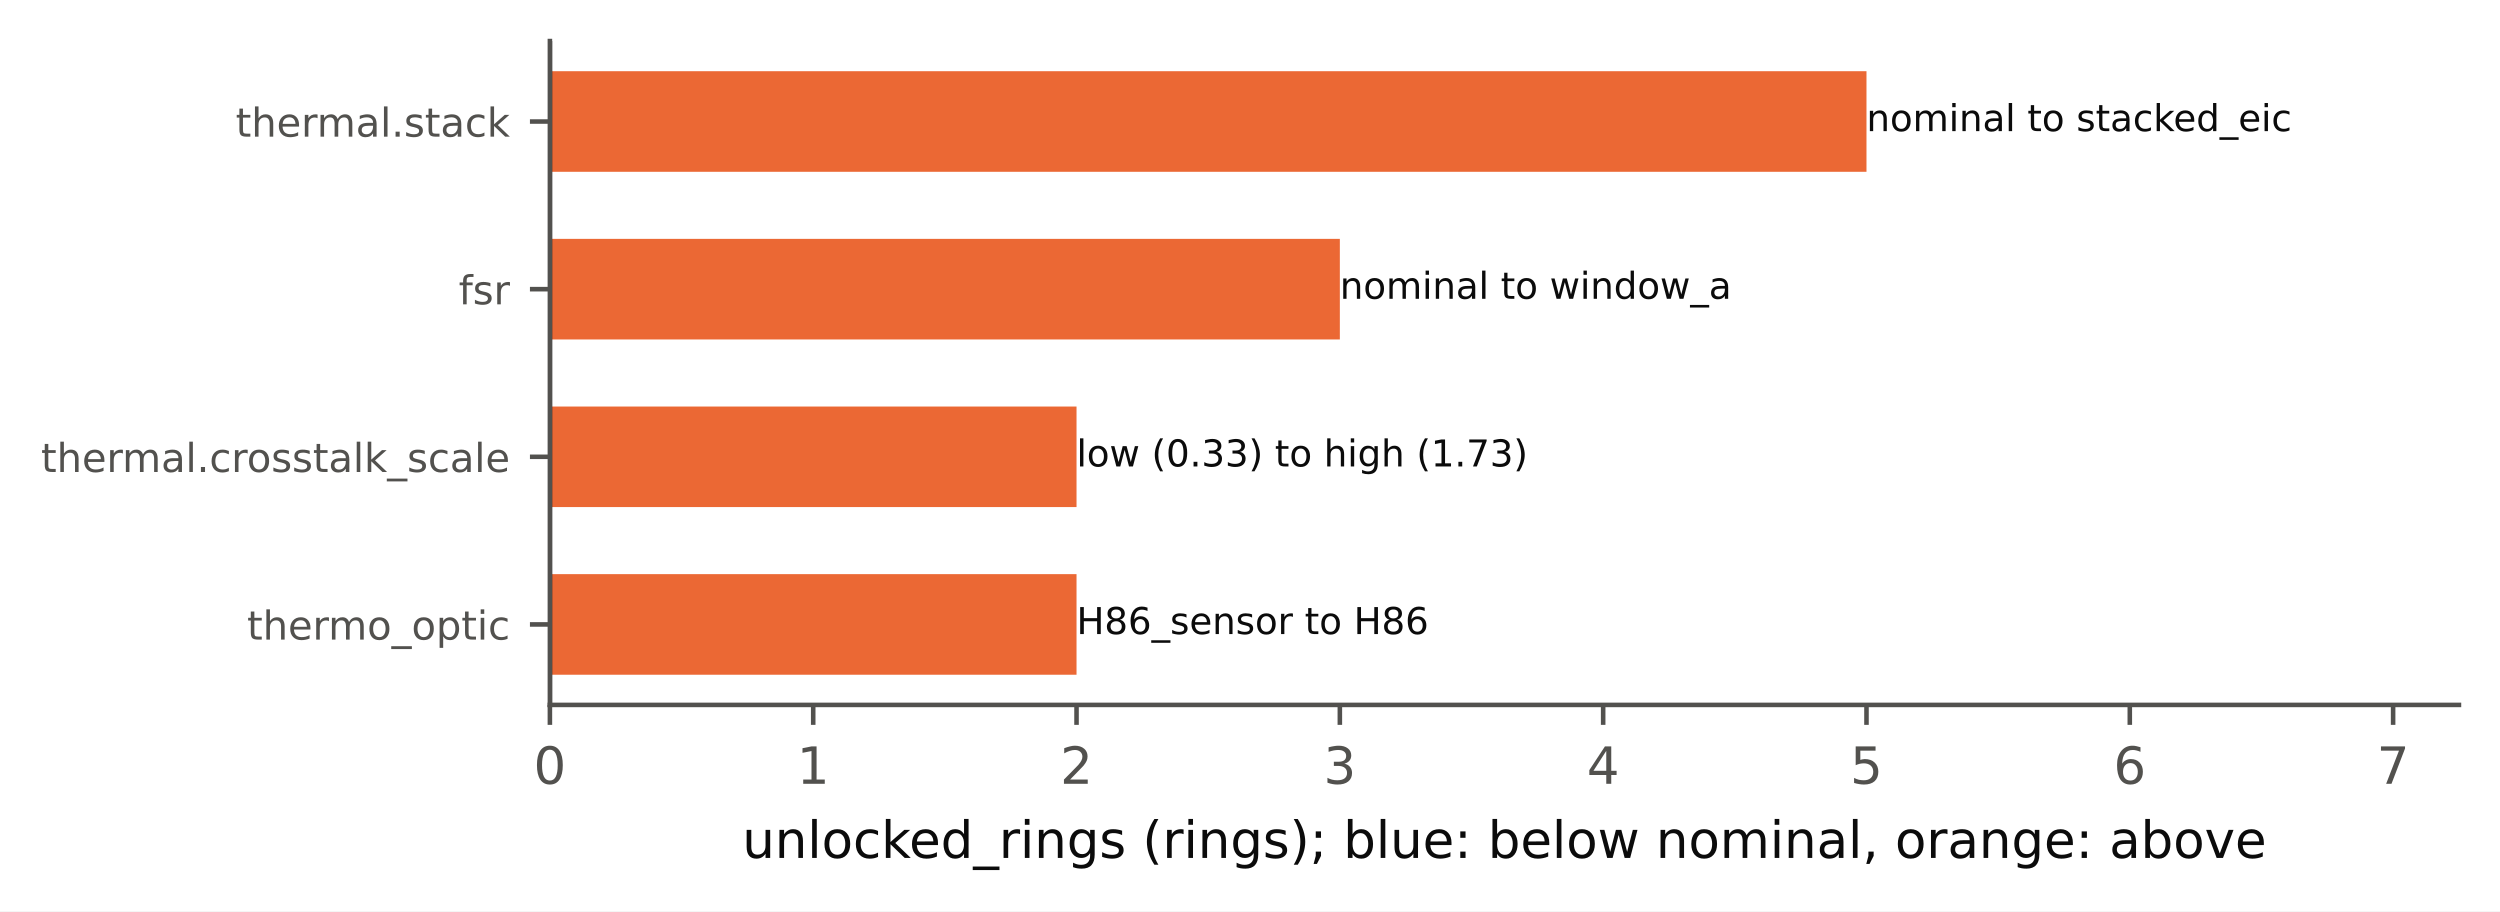
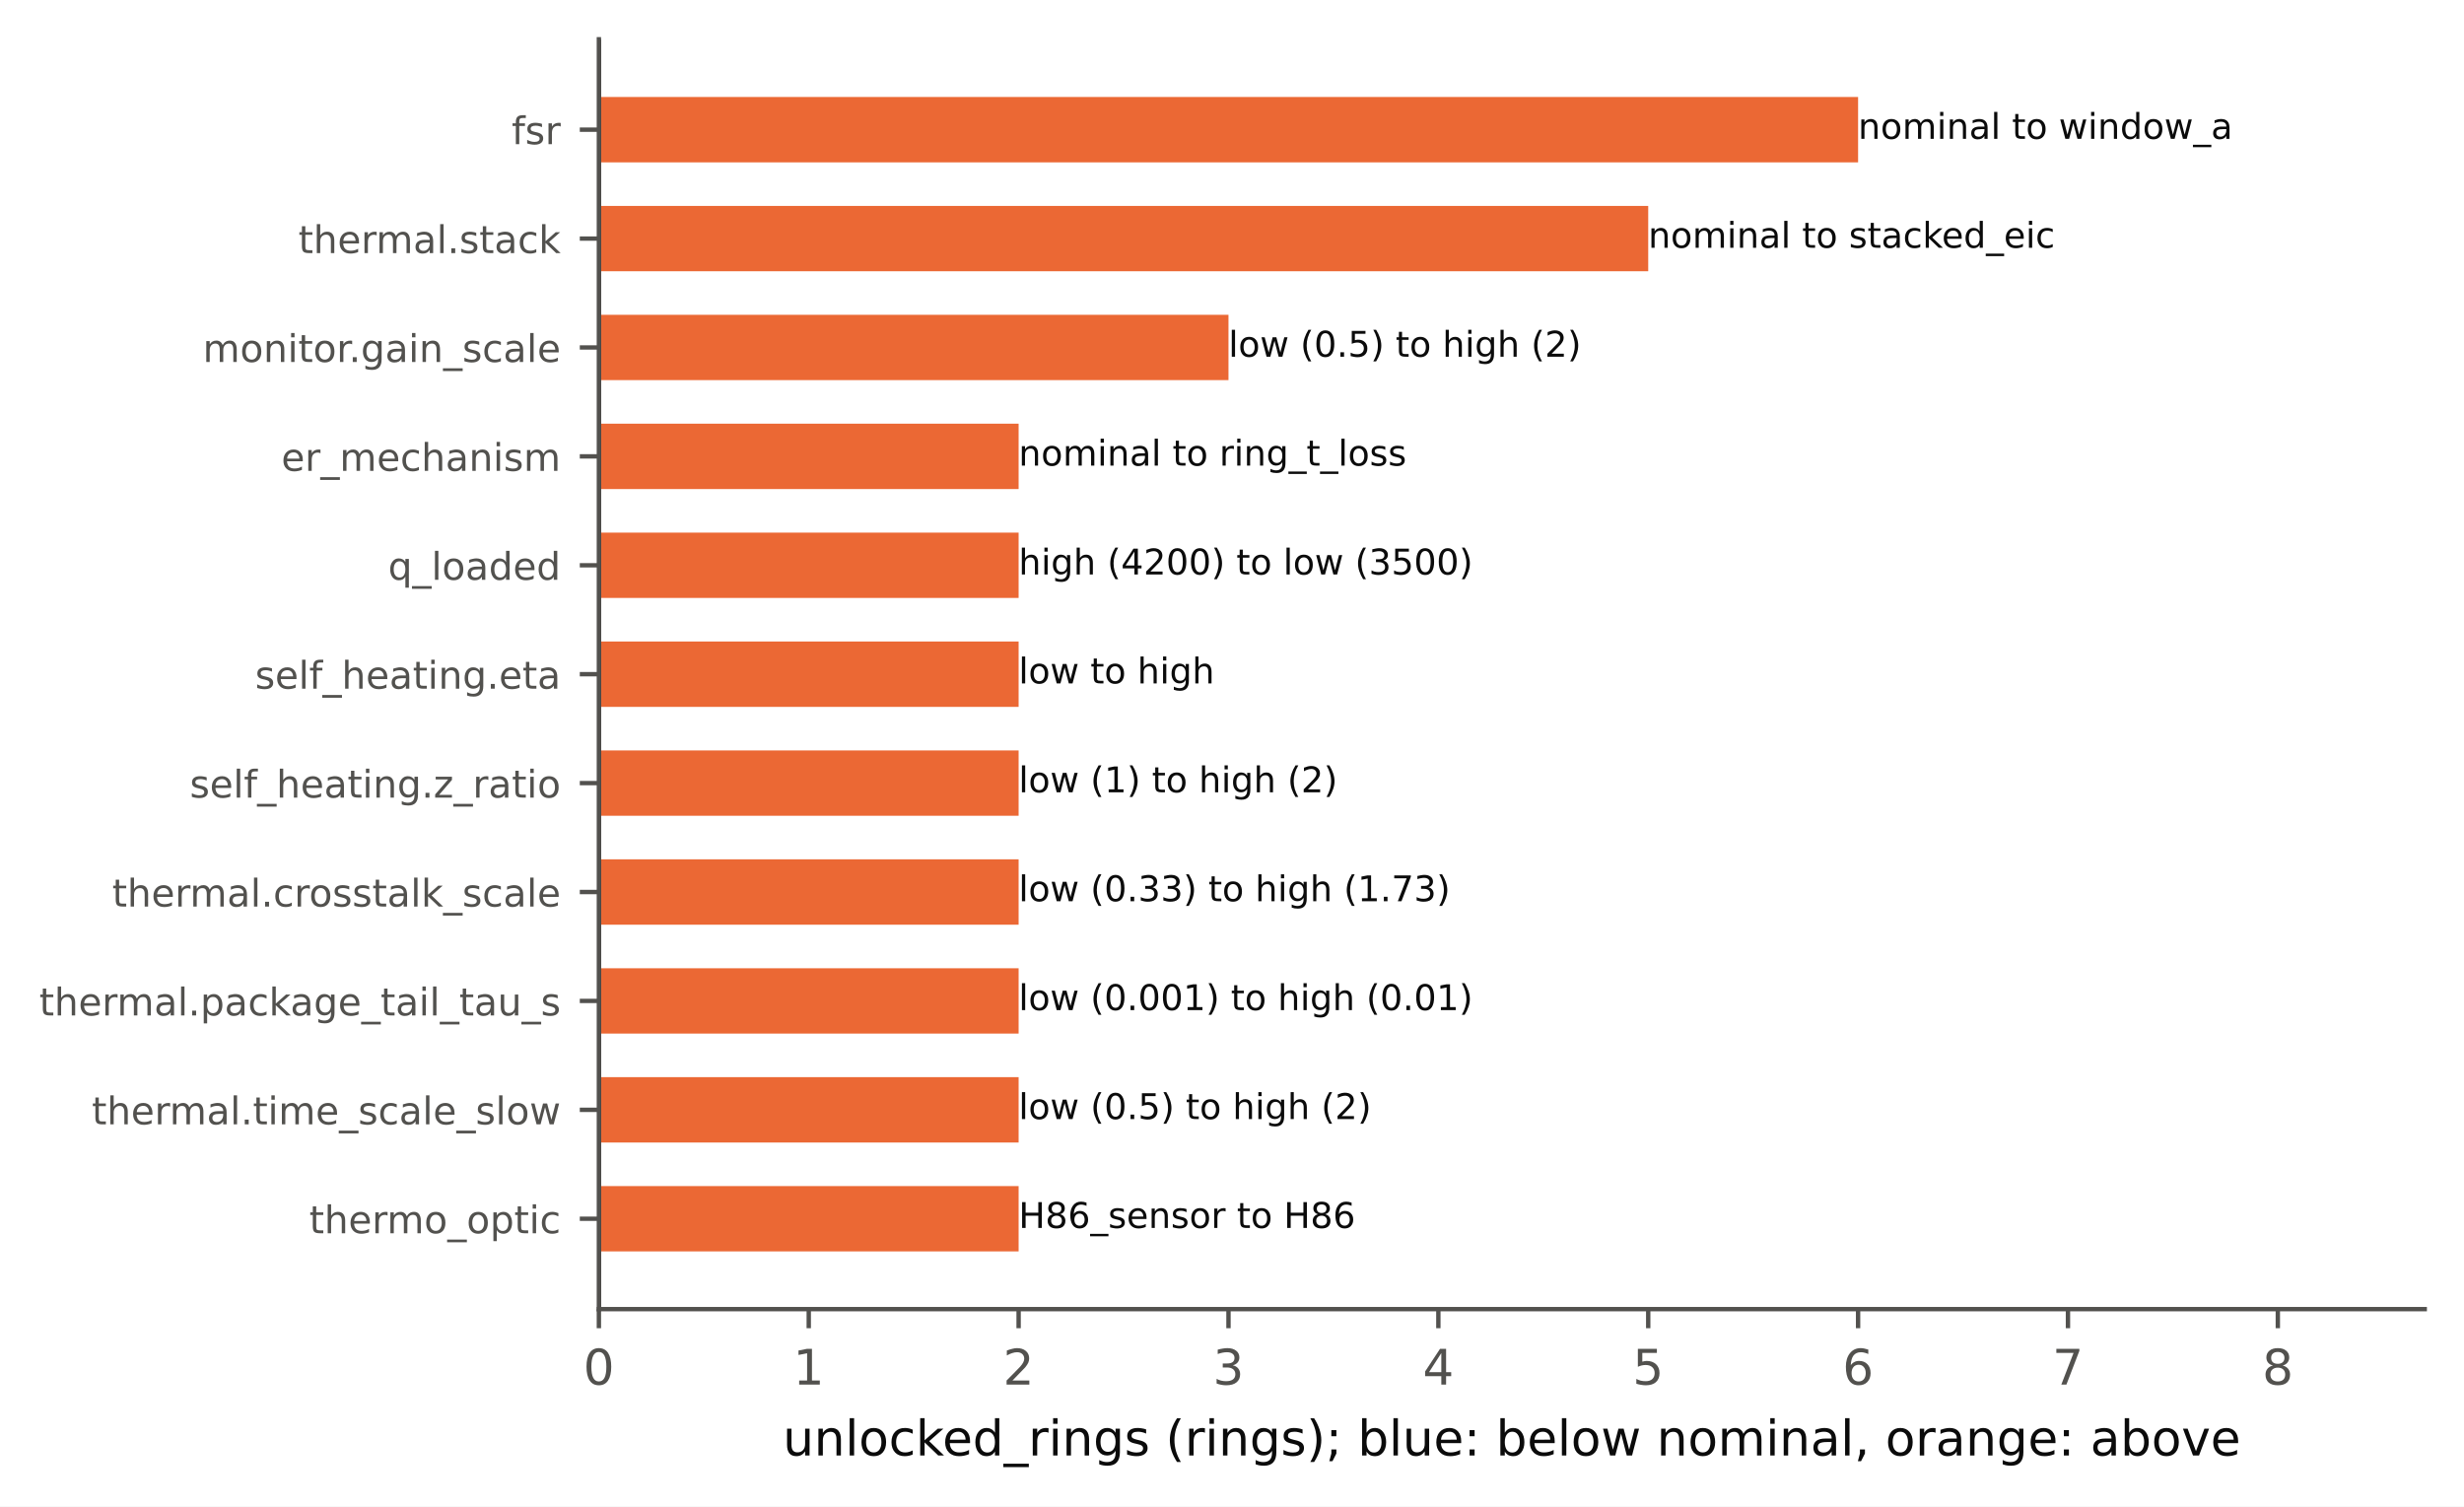
- <svg xmlns="http://www.w3.org/2000/svg" xmlns:xlink="http://www.w3.org/1999/xlink" width="438.438pt" height="159.825pt" viewBox="0 0 438.438 159.825" version="1.1">
+ <svg xmlns="http://www.w3.org/2000/svg" xmlns:xlink="http://www.w3.org/1999/xlink" width="451.815pt" height="276.249pt" viewBox="0 0 451.815 276.249" version="1.1">
  <defs>
    <style type="text/css">*{stroke-linejoin: round; stroke-linecap: butt}</style>
  </defs>
  <g id="figure_1">
    <g id="patch_1">
-       <path d="M 0 159.825  L 438.438 159.825  L 438.438 0  L 0 0  z " style="fill: #ffffff" />
+       <path d="M 0 276.249  L 451.815 276.249  L 451.815 0  L 0 0  z " style="fill: #ffffff" />
    </g>
    <g id="axes_1">
      <g id="patch_2">
-         <path d="M 96.438 123.624  L 431.238 123.624  L 431.238 7.2  L 96.438 7.2  z " style="fill: #ffffff" />
+         <path d="M 109.815 240.048  L 444.615 240.048  L 444.615 7.2  L 109.815 7.2  z " style="fill: #ffffff" />
      </g>
      <g id="patch_3">
-         <path d="M 96.438 12.492  L 96.438 12.492  L 96.438 30.132  L 96.438 30.132  z " clip-path="url(#p5a7695188a)" style="fill: #2a78d6" />
+         <path d="M 109.815 17.784  L 109.815 17.784  L 109.815 29.766  L 109.815 29.766  z " clip-path="url(#p8237362e73)" style="fill: #2a78d6" />
      </g>
      <g id="patch_4">
-         <path d="M 96.438 12.492  L 327.335 12.492  L 327.335 30.132  L 96.438 30.132  z " clip-path="url(#p5a7695188a)" style="fill: #eb6834" />
+         <path d="M 109.815 17.784  L 340.711 17.784  L 340.711 29.766  L 109.815 29.766  z " clip-path="url(#p8237362e73)" style="fill: #eb6834" />
      </g>
      <g id="patch_5">
-         <path d="M 96.438 41.892  L 96.438 41.892  L 96.438 59.532  L 96.438 59.532  z " clip-path="url(#p5a7695188a)" style="fill: #2a78d6" />
+         <path d="M 109.815 37.754  L 109.815 37.754  L 109.815 49.736  L 109.815 49.736  z " clip-path="url(#p8237362e73)" style="fill: #2a78d6" />
      </g>
      <g id="patch_6">
-         <path d="M 96.438 41.892  L 234.976 41.892  L 234.976 59.532  L 96.438 59.532  z " clip-path="url(#p5a7695188a)" style="fill: #eb6834" />
+         <path d="M 109.815 37.754  L 302.228 37.754  L 302.228 49.736  L 109.815 49.736  z " clip-path="url(#p8237362e73)" style="fill: #eb6834" />
      </g>
      <g id="patch_7">
-         <path d="M 96.438 71.292  L 96.438 71.292  L 96.438 88.932  L 96.438 88.932  z " clip-path="url(#p5a7695188a)" style="fill: #2a78d6" />
+         <path d="M 109.815 57.724  L 109.815 57.724  L 109.815 69.706  L 109.815 69.706  z " clip-path="url(#p8237362e73)" style="fill: #2a78d6" />
      </g>
      <g id="patch_8">
-         <path d="M 96.438 71.292  L 188.797 71.292  L 188.797 88.932  L 96.438 88.932  z " clip-path="url(#p5a7695188a)" style="fill: #eb6834" />
+         <path d="M 109.815 57.724  L 225.263 57.724  L 225.263 69.706  L 109.815 69.706  z " clip-path="url(#p8237362e73)" style="fill: #eb6834" />
      </g>
      <g id="patch_9">
-         <path d="M 96.438 100.692  L 96.438 100.692  L 96.438 118.332  L 96.438 118.332  z " clip-path="url(#p5a7695188a)" style="fill: #2a78d6" />
+         <path d="M 109.815 77.693  L 109.815 77.693  L 109.815 89.675  L 109.815 89.675  z " clip-path="url(#p8237362e73)" style="fill: #2a78d6" />
      </g>
      <g id="patch_10">
-         <path d="M 96.438 100.692  L 188.797 100.692  L 188.797 118.332  L 96.438 118.332  z " clip-path="url(#p5a7695188a)" style="fill: #eb6834" />
+         <path d="M 109.815 77.693  L 186.78 77.693  L 186.78 89.675  L 109.815 89.675  z " clip-path="url(#p8237362e73)" style="fill: #eb6834" />
+       </g>
+       <g id="patch_11">
+         <path d="M 109.815 97.663  L 109.815 97.663  L 109.815 109.645  L 109.815 109.645  z " clip-path="url(#p8237362e73)" style="fill: #2a78d6" />
+       </g>
+       <g id="patch_12">
+         <path d="M 109.815 97.663  L 186.78 97.663  L 186.78 109.645  L 109.815 109.645  z " clip-path="url(#p8237362e73)" style="fill: #eb6834" />
+       </g>
+       <g id="patch_13">
+         <path d="M 109.815 117.633  L 109.815 117.633  L 109.815 129.615  L 109.815 129.615  z " clip-path="url(#p8237362e73)" style="fill: #2a78d6" />
+       </g>
+       <g id="patch_14">
+         <path d="M 109.815 117.633  L 186.78 117.633  L 186.78 129.615  L 109.815 129.615  z " clip-path="url(#p8237362e73)" style="fill: #eb6834" />
+       </g>
+       <g id="patch_15">
+         <path d="M 109.815 137.603  L 109.815 137.603  L 109.815 149.585  L 109.815 149.585  z " clip-path="url(#p8237362e73)" style="fill: #2a78d6" />
+       </g>
+       <g id="patch_16">
+         <path d="M 109.815 137.603  L 186.78 137.603  L 186.78 149.585  L 109.815 149.585  z " clip-path="url(#p8237362e73)" style="fill: #eb6834" />
+       </g>
+       <g id="patch_17">
+         <path d="M 109.815 157.573  L 109.815 157.573  L 109.815 169.555  L 109.815 169.555  z " clip-path="url(#p8237362e73)" style="fill: #2a78d6" />
+       </g>
+       <g id="patch_18">
+         <path d="M 109.815 157.573  L 186.78 157.573  L 186.78 169.555  L 109.815 169.555  z " clip-path="url(#p8237362e73)" style="fill: #eb6834" />
+       </g>
+       <g id="patch_19">
+         <path d="M 109.815 177.542  L 109.815 177.542  L 109.815 189.524  L 109.815 189.524  z " clip-path="url(#p8237362e73)" style="fill: #2a78d6" />
+       </g>
+       <g id="patch_20">
+         <path d="M 109.815 177.542  L 186.78 177.542  L 186.78 189.524  L 109.815 189.524  z " clip-path="url(#p8237362e73)" style="fill: #eb6834" />
+       </g>
+       <g id="patch_21">
+         <path d="M 109.815 197.512  L 109.815 197.512  L 109.815 209.494  L 109.815 209.494  z " clip-path="url(#p8237362e73)" style="fill: #2a78d6" />
+       </g>
+       <g id="patch_22">
+         <path d="M 109.815 197.512  L 186.78 197.512  L 186.78 209.494  L 109.815 209.494  z " clip-path="url(#p8237362e73)" style="fill: #eb6834" />
+       </g>
+       <g id="patch_23">
+         <path d="M 109.815 217.482  L 109.815 217.482  L 109.815 229.464  L 109.815 229.464  z " clip-path="url(#p8237362e73)" style="fill: #2a78d6" />
+       </g>
+       <g id="patch_24">
+         <path d="M 109.815 217.482  L 186.78 217.482  L 186.78 229.464  L 109.815 229.464  z " clip-path="url(#p8237362e73)" style="fill: #eb6834" />
      </g>
      <g id="matplotlib.axis_1">
        <g id="xtick_1">
          <g id="line2d_1">
            <defs>
              <path id="mea197eaf9c" d="M 0 0  L 0 3.5  " style="stroke: #52514e; stroke-width: 0.8" />
            </defs>
            <g>
-               <use xlink:href="#mea197eaf9c" x="96.438" y="123.624" style="fill: #52514e; stroke: #52514e; stroke-width: 0.8" />
+               <use xlink:href="#mea197eaf9c" x="109.815" y="240.048" style="fill: #52514e; stroke: #52514e; stroke-width: 0.8" />
            </g>
          </g>
          <g id="text_1">
-             <text style="font-size: 9px; font-family: 'DejaVu Sans', 'Bitstream Vera Sans', 'Computer Modern Sans Serif', 'Lucida Grande', 'Verdana', 'Geneva', 'Lucid', 'Arial', 'Helvetica', 'Avant Garde', sans-serif; text-anchor: middle; fill: #52514e" x="96.438" y="137.462" transform="rotate(-0 96.43797 137.4619)">0</text>
+             <text style="font-size: 9px; font-family: 'DejaVu Sans', 'Bitstream Vera Sans', 'Computer Modern Sans Serif', 'Lucida Grande', 'Verdana', 'Geneva', 'Lucid', 'Arial', 'Helvetica', 'Avant Garde', sans-serif; text-anchor: middle; fill: #52514e" x="109.815" y="253.886" transform="rotate(-0 109.8145 253.8859)">0</text>
          </g>
        </g>
        <g id="xtick_2">
          <g id="line2d_2">
            <g>
-               <use xlink:href="#mea197eaf9c" x="142.617" y="123.624" style="fill: #52514e; stroke: #52514e; stroke-width: 0.8" />
+               <use xlink:href="#mea197eaf9c" x="148.297" y="240.048" style="fill: #52514e; stroke: #52514e; stroke-width: 0.8" />
            </g>
          </g>
          <g id="text_2">
-             <text style="font-size: 9px; font-family: 'DejaVu Sans', 'Bitstream Vera Sans', 'Computer Modern Sans Serif', 'Lucida Grande', 'Verdana', 'Geneva', 'Lucid', 'Arial', 'Helvetica', 'Avant Garde', sans-serif; text-anchor: middle; fill: #52514e" x="142.617" y="137.462" transform="rotate(-0 142.6173 137.4619)">1</text>
+             <text style="font-size: 9px; font-family: 'DejaVu Sans', 'Bitstream Vera Sans', 'Computer Modern Sans Serif', 'Lucida Grande', 'Verdana', 'Geneva', 'Lucid', 'Arial', 'Helvetica', 'Avant Garde', sans-serif; text-anchor: middle; fill: #52514e" x="148.297" y="253.886" transform="rotate(-0 148.2973 253.8859)">1</text>
          </g>
        </g>
        <g id="xtick_3">
          <g id="line2d_3">
            <g>
-               <use xlink:href="#mea197eaf9c" x="188.797" y="123.624" style="fill: #52514e; stroke: #52514e; stroke-width: 0.8" />
+               <use xlink:href="#mea197eaf9c" x="186.78" y="240.048" style="fill: #52514e; stroke: #52514e; stroke-width: 0.8" />
            </g>
          </g>
          <g id="text_3">
-             <text style="font-size: 9px; font-family: 'DejaVu Sans', 'Bitstream Vera Sans', 'Computer Modern Sans Serif', 'Lucida Grande', 'Verdana', 'Geneva', 'Lucid', 'Arial', 'Helvetica', 'Avant Garde', sans-serif; text-anchor: middle; fill: #52514e" x="188.797" y="137.462" transform="rotate(-0 188.7966 137.4619)">2</text>
+             <text style="font-size: 9px; font-family: 'DejaVu Sans', 'Bitstream Vera Sans', 'Computer Modern Sans Serif', 'Lucida Grande', 'Verdana', 'Geneva', 'Lucid', 'Arial', 'Helvetica', 'Avant Garde', sans-serif; text-anchor: middle; fill: #52514e" x="186.78" y="253.886" transform="rotate(-0 186.78 253.8859)">2</text>
          </g>
        </g>
        <g id="xtick_4">
          <g id="line2d_4">
            <g>
-               <use xlink:href="#mea197eaf9c" x="234.976" y="123.624" style="fill: #52514e; stroke: #52514e; stroke-width: 0.8" />
+               <use xlink:href="#mea197eaf9c" x="225.263" y="240.048" style="fill: #52514e; stroke: #52514e; stroke-width: 0.8" />
            </g>
          </g>
          <g id="text_4">
-             <text style="font-size: 9px; font-family: 'DejaVu Sans', 'Bitstream Vera Sans', 'Computer Modern Sans Serif', 'Lucida Grande', 'Verdana', 'Geneva', 'Lucid', 'Arial', 'Helvetica', 'Avant Garde', sans-serif; text-anchor: middle; fill: #52514e" x="234.976" y="137.462" transform="rotate(-0 234.9759 137.4619)">3</text>
+             <text style="font-size: 9px; font-family: 'DejaVu Sans', 'Bitstream Vera Sans', 'Computer Modern Sans Serif', 'Lucida Grande', 'Verdana', 'Geneva', 'Lucid', 'Arial', 'Helvetica', 'Avant Garde', sans-serif; text-anchor: middle; fill: #52514e" x="225.263" y="253.886" transform="rotate(-0 225.2628 253.8859)">3</text>
          </g>
        </g>
        <g id="xtick_5">
          <g id="line2d_5">
            <g>
-               <use xlink:href="#mea197eaf9c" x="281.155" y="123.624" style="fill: #52514e; stroke: #52514e; stroke-width: 0.8" />
+               <use xlink:href="#mea197eaf9c" x="263.746" y="240.048" style="fill: #52514e; stroke: #52514e; stroke-width: 0.8" />
            </g>
          </g>
          <g id="text_5">
-             <text style="font-size: 9px; font-family: 'DejaVu Sans', 'Bitstream Vera Sans', 'Computer Modern Sans Serif', 'Lucida Grande', 'Verdana', 'Geneva', 'Lucid', 'Arial', 'Helvetica', 'Avant Garde', sans-serif; text-anchor: middle; fill: #52514e" x="281.155" y="137.462" transform="rotate(-0 281.1552 137.4619)">4</text>
+             <text style="font-size: 9px; font-family: 'DejaVu Sans', 'Bitstream Vera Sans', 'Computer Modern Sans Serif', 'Lucida Grande', 'Verdana', 'Geneva', 'Lucid', 'Arial', 'Helvetica', 'Avant Garde', sans-serif; text-anchor: middle; fill: #52514e" x="263.746" y="253.886" transform="rotate(-0 263.7456 253.8859)">4</text>
          </g>
        </g>
        <g id="xtick_6">
          <g id="line2d_6">
            <g>
-               <use xlink:href="#mea197eaf9c" x="327.335" y="123.624" style="fill: #52514e; stroke: #52514e; stroke-width: 0.8" />
+               <use xlink:href="#mea197eaf9c" x="302.228" y="240.048" style="fill: #52514e; stroke: #52514e; stroke-width: 0.8" />
            </g>
          </g>
          <g id="text_6">
-             <text style="font-size: 9px; font-family: 'DejaVu Sans', 'Bitstream Vera Sans', 'Computer Modern Sans Serif', 'Lucida Grande', 'Verdana', 'Geneva', 'Lucid', 'Arial', 'Helvetica', 'Avant Garde', sans-serif; text-anchor: middle; fill: #52514e" x="327.335" y="137.462" transform="rotate(-0 327.3345 137.4619)">5</text>
+             <text style="font-size: 9px; font-family: 'DejaVu Sans', 'Bitstream Vera Sans', 'Computer Modern Sans Serif', 'Lucida Grande', 'Verdana', 'Geneva', 'Lucid', 'Arial', 'Helvetica', 'Avant Garde', sans-serif; text-anchor: middle; fill: #52514e" x="302.228" y="253.886" transform="rotate(-0 302.2283 253.8859)">5</text>
          </g>
        </g>
        <g id="xtick_7">
          <g id="line2d_7">
            <g>
-               <use xlink:href="#mea197eaf9c" x="373.514" y="123.624" style="fill: #52514e; stroke: #52514e; stroke-width: 0.8" />
+               <use xlink:href="#mea197eaf9c" x="340.711" y="240.048" style="fill: #52514e; stroke: #52514e; stroke-width: 0.8" />
            </g>
          </g>
          <g id="text_7">
-             <text style="font-size: 9px; font-family: 'DejaVu Sans', 'Bitstream Vera Sans', 'Computer Modern Sans Serif', 'Lucida Grande', 'Verdana', 'Geneva', 'Lucid', 'Arial', 'Helvetica', 'Avant Garde', sans-serif; text-anchor: middle; fill: #52514e" x="373.514" y="137.462" transform="rotate(-0 373.5138 137.4619)">6</text>
+             <text style="font-size: 9px; font-family: 'DejaVu Sans', 'Bitstream Vera Sans', 'Computer Modern Sans Serif', 'Lucida Grande', 'Verdana', 'Geneva', 'Lucid', 'Arial', 'Helvetica', 'Avant Garde', sans-serif; text-anchor: middle; fill: #52514e" x="340.711" y="253.886" transform="rotate(-0 340.7111 253.8859)">6</text>
          </g>
        </g>
        <g id="xtick_8">
          <g id="line2d_8">
            <g>
-               <use xlink:href="#mea197eaf9c" x="419.693" y="123.624" style="fill: #52514e; stroke: #52514e; stroke-width: 0.8" />
+               <use xlink:href="#mea197eaf9c" x="379.194" y="240.048" style="fill: #52514e; stroke: #52514e; stroke-width: 0.8" />
            </g>
          </g>
          <g id="text_8">
-             <text style="font-size: 9px; font-family: 'DejaVu Sans', 'Bitstream Vera Sans', 'Computer Modern Sans Serif', 'Lucida Grande', 'Verdana', 'Geneva', 'Lucid', 'Arial', 'Helvetica', 'Avant Garde', sans-serif; text-anchor: middle; fill: #52514e" x="419.693" y="137.462" transform="rotate(-0 419.6931 137.4619)">7</text>
-           </g>
-         </g>
-         <g id="text_9">
-           <text style="font-size: 9px; font-family: 'DejaVu Sans', 'Bitstream Vera Sans', 'Computer Modern Sans Serif', 'Lucida Grande', 'Verdana', 'Geneva', 'Lucid', 'Arial', 'Helvetica', 'Avant Garde', sans-serif; text-anchor: middle; fill: #0b0b0b" x="263.838" y="150.463" transform="rotate(-0 263.838 150.4626)">unlocked_rings (rings); blue: below nominal, orange: above</text>
+             <text style="font-size: 9px; font-family: 'DejaVu Sans', 'Bitstream Vera Sans', 'Computer Modern Sans Serif', 'Lucida Grande', 'Verdana', 'Geneva', 'Lucid', 'Arial', 'Helvetica', 'Avant Garde', sans-serif; text-anchor: middle; fill: #52514e" x="379.194" y="253.886" transform="rotate(-0 379.1938 253.8859)">7</text>
+           </g>
+         </g>
+         <g id="xtick_9">
+           <g id="line2d_9">
+             <g>
+               <use xlink:href="#mea197eaf9c" x="417.677" y="240.048" style="fill: #52514e; stroke: #52514e; stroke-width: 0.8" />
+             </g>
+           </g>
+           <g id="text_9">
+             <text style="font-size: 9px; font-family: 'DejaVu Sans', 'Bitstream Vera Sans', 'Computer Modern Sans Serif', 'Lucida Grande', 'Verdana', 'Geneva', 'Lucid', 'Arial', 'Helvetica', 'Avant Garde', sans-serif; text-anchor: middle; fill: #52514e" x="417.677" y="253.886" transform="rotate(-0 417.6766 253.8859)">8</text>
+           </g>
+         </g>
+         <g id="text_10">
+           <text style="font-size: 9px; font-family: 'DejaVu Sans', 'Bitstream Vera Sans', 'Computer Modern Sans Serif', 'Lucida Grande', 'Verdana', 'Geneva', 'Lucid', 'Arial', 'Helvetica', 'Avant Garde', sans-serif; text-anchor: middle; fill: #0b0b0b" x="277.215" y="266.887" transform="rotate(-0 277.2145 266.8866)">unlocked_rings (rings); blue: below nominal, orange: above</text>
        </g>
      </g>
      <g id="matplotlib.axis_2">
        <g id="ytick_1">
-           <g id="line2d_9">
+           <g id="line2d_10">
            <defs>
              <path id="m9e3dfb3ebb" d="M 0 0  L -3.5 0  " style="stroke: #52514e; stroke-width: 0.8" />
            </defs>
            <g>
-               <use xlink:href="#m9e3dfb3ebb" x="96.438" y="21.312" style="fill: #52514e; stroke: #52514e; stroke-width: 0.8" />
-             </g>
-           </g>
-           <g id="text_10">
-             <text style="font-size: 7px; font-family: 'DejaVu Sans', 'Bitstream Vera Sans', 'Computer Modern Sans Serif', 'Lucida Grande', 'Verdana', 'Geneva', 'Lucid', 'Arial', 'Helvetica', 'Avant Garde', sans-serif; text-anchor: end; fill: #52514e" x="89.438" y="23.971" transform="rotate(-0 89.43797 23.97145)">thermal.stack</text>
+               <use xlink:href="#m9e3dfb3ebb" x="109.815" y="23.775" style="fill: #52514e; stroke: #52514e; stroke-width: 0.8" />
+             </g>
+           </g>
+           <g id="text_11">
+             <text style="font-size: 7px; font-family: 'DejaVu Sans', 'Bitstream Vera Sans', 'Computer Modern Sans Serif', 'Lucida Grande', 'Verdana', 'Geneva', 'Lucid', 'Arial', 'Helvetica', 'Avant Garde', sans-serif; text-anchor: end; fill: #52514e" x="102.815" y="26.434" transform="rotate(-0 102.8145 26.4344)">fsr</text>
          </g>
        </g>
        <g id="ytick_2">
-           <g id="line2d_10">
-             <g>
-               <use xlink:href="#m9e3dfb3ebb" x="96.438" y="50.712" style="fill: #52514e; stroke: #52514e; stroke-width: 0.8" />
-             </g>
-           </g>
-           <g id="text_11">
-             <text style="font-size: 7px; font-family: 'DejaVu Sans', 'Bitstream Vera Sans', 'Computer Modern Sans Serif', 'Lucida Grande', 'Verdana', 'Geneva', 'Lucid', 'Arial', 'Helvetica', 'Avant Garde', sans-serif; text-anchor: end; fill: #52514e" x="89.438" y="53.371" transform="rotate(-0 89.43797 53.37145)">fsr</text>
+           <g id="line2d_11">
+             <g>
+               <use xlink:href="#m9e3dfb3ebb" x="109.815" y="43.745" style="fill: #52514e; stroke: #52514e; stroke-width: 0.8" />
+             </g>
+           </g>
+           <g id="text_12">
+             <text style="font-size: 7px; font-family: 'DejaVu Sans', 'Bitstream Vera Sans', 'Computer Modern Sans Serif', 'Lucida Grande', 'Verdana', 'Geneva', 'Lucid', 'Arial', 'Helvetica', 'Avant Garde', sans-serif; text-anchor: end; fill: #52514e" x="102.815" y="46.404" transform="rotate(-0 102.8145 46.40421)">thermal.stack</text>
          </g>
        </g>
        <g id="ytick_3">
-           <g id="line2d_11">
-             <g>
-               <use xlink:href="#m9e3dfb3ebb" x="96.438" y="80.112" style="fill: #52514e; stroke: #52514e; stroke-width: 0.8" />
-             </g>
-           </g>
-           <g id="text_12">
-             <text style="font-size: 7px; font-family: 'DejaVu Sans', 'Bitstream Vera Sans', 'Computer Modern Sans Serif', 'Lucida Grande', 'Verdana', 'Geneva', 'Lucid', 'Arial', 'Helvetica', 'Avant Garde', sans-serif; text-anchor: end; fill: #52514e" x="89.438" y="82.771" transform="rotate(-0 89.43797 82.77145)">thermal.crosstalk_scale</text>
+           <g id="line2d_12">
+             <g>
+               <use xlink:href="#m9e3dfb3ebb" x="109.815" y="63.715" style="fill: #52514e; stroke: #52514e; stroke-width: 0.8" />
+             </g>
+           </g>
+           <g id="text_13">
+             <text style="font-size: 7px; font-family: 'DejaVu Sans', 'Bitstream Vera Sans', 'Computer Modern Sans Serif', 'Lucida Grande', 'Verdana', 'Geneva', 'Lucid', 'Arial', 'Helvetica', 'Avant Garde', sans-serif; text-anchor: end; fill: #52514e" x="102.815" y="66.374" transform="rotate(-0 102.8145 66.37402)">monitor.gain_scale</text>
          </g>
        </g>
        <g id="ytick_4">
-           <g id="line2d_12">
-             <g>
-               <use xlink:href="#m9e3dfb3ebb" x="96.438" y="109.512" style="fill: #52514e; stroke: #52514e; stroke-width: 0.8" />
-             </g>
-           </g>
-           <g id="text_13">
-             <text style="font-size: 7px; font-family: 'DejaVu Sans', 'Bitstream Vera Sans', 'Computer Modern Sans Serif', 'Lucida Grande', 'Verdana', 'Geneva', 'Lucid', 'Arial', 'Helvetica', 'Avant Garde', sans-serif; text-anchor: end; fill: #52514e" x="89.438" y="112.171" transform="rotate(-0 89.43797 112.1715)">thermo_optic</text>
-           </g>
-         </g>
-       </g>
-       <g id="line2d_13">
-         <path d="M 96.438 123.624  L 96.438 7.2  " clip-path="url(#p5a7695188a)" style="fill: none; stroke: #0b0b0b; stroke-width: 0.8; stroke-linecap: square" />
-       </g>
-       <g id="patch_11">
-         <path d="M 96.438 123.624  L 96.438 7.2  " style="fill: none; stroke: #52514e; stroke-width: 0.8; stroke-linejoin: miter; stroke-linecap: square" />
-       </g>
-       <g id="patch_12">
-         <path d="M 96.438 123.624  L 431.238 123.624  " style="fill: none; stroke: #52514e; stroke-width: 0.8; stroke-linejoin: miter; stroke-linecap: square" />
-       </g>
-       <g id="text_14">
-         <text style="font-size: 6.5px; font-family: 'DejaVu Sans', 'Bitstream Vera Sans', 'Computer Modern Sans Serif', 'Lucida Grande', 'Verdana', 'Geneva', 'Lucid', 'Arial', 'Helvetica', 'Avant Garde', sans-serif; text-anchor: start; fill: #0b0b0b" x="327.335" y="23.001" transform="rotate(-0 327.3345 23.00073)">  nominal to stacked_eic</text>
-       </g>
-       <g id="text_15">
-         <text style="font-size: 6.5px; font-family: 'DejaVu Sans', 'Bitstream Vera Sans', 'Computer Modern Sans Serif', 'Lucida Grande', 'Verdana', 'Geneva', 'Lucid', 'Arial', 'Helvetica', 'Avant Garde', sans-serif; text-anchor: start; fill: #0b0b0b" x="234.976" y="52.401" transform="rotate(-0 234.9759 52.40073)">  nominal to window_a</text>
-       </g>
-       <g id="text_16">
-         <text style="font-size: 6.5px; font-family: 'DejaVu Sans', 'Bitstream Vera Sans', 'Computer Modern Sans Serif', 'Lucida Grande', 'Verdana', 'Geneva', 'Lucid', 'Arial', 'Helvetica', 'Avant Garde', sans-serif; text-anchor: start; fill: #0b0b0b" x="188.797" y="81.801" transform="rotate(-0 188.7966 81.80073)">  low (0.33) to high (1.73)</text>
-       </g>
-       <g id="text_17">
-         <text style="font-size: 6.5px; font-family: 'DejaVu Sans', 'Bitstream Vera Sans', 'Computer Modern Sans Serif', 'Lucida Grande', 'Verdana', 'Geneva', 'Lucid', 'Arial', 'Helvetica', 'Avant Garde', sans-serif; text-anchor: start; fill: #0b0b0b" x="188.797" y="111.2" transform="rotate(-0 188.7966 111.2005)">  H86_sensor to H86</text>
+           <g id="line2d_13">
+             <g>
+               <use xlink:href="#m9e3dfb3ebb" x="109.815" y="83.684" style="fill: #52514e; stroke: #52514e; stroke-width: 0.8" />
+             </g>
+           </g>
+           <g id="text_14">
+             <text style="font-size: 7px; font-family: 'DejaVu Sans', 'Bitstream Vera Sans', 'Computer Modern Sans Serif', 'Lucida Grande', 'Verdana', 'Geneva', 'Lucid', 'Arial', 'Helvetica', 'Avant Garde', sans-serif; text-anchor: end; fill: #52514e" x="102.815" y="86.344" transform="rotate(-0 102.8145 86.34383)">er_mechanism</text>
+           </g>
+         </g>
+         <g id="ytick_5">
+           <g id="line2d_14">
+             <g>
+               <use xlink:href="#m9e3dfb3ebb" x="109.815" y="103.654" style="fill: #52514e; stroke: #52514e; stroke-width: 0.8" />
+             </g>
+           </g>
+           <g id="text_15">
+             <text style="font-size: 7px; font-family: 'DejaVu Sans', 'Bitstream Vera Sans', 'Computer Modern Sans Serif', 'Lucida Grande', 'Verdana', 'Geneva', 'Lucid', 'Arial', 'Helvetica', 'Avant Garde', sans-serif; text-anchor: end; fill: #52514e" x="102.815" y="106.314" transform="rotate(-0 102.8145 106.3136)">q_loaded</text>
+           </g>
+         </g>
+         <g id="ytick_6">
+           <g id="line2d_15">
+             <g>
+               <use xlink:href="#m9e3dfb3ebb" x="109.815" y="123.624" style="fill: #52514e; stroke: #52514e; stroke-width: 0.8" />
+             </g>
+           </g>
+           <g id="text_16">
+             <text style="font-size: 7px; font-family: 'DejaVu Sans', 'Bitstream Vera Sans', 'Computer Modern Sans Serif', 'Lucida Grande', 'Verdana', 'Geneva', 'Lucid', 'Arial', 'Helvetica', 'Avant Garde', sans-serif; text-anchor: end; fill: #52514e" x="102.815" y="126.283" transform="rotate(-0 102.8145 126.2835)">self_heating.eta</text>
+           </g>
+         </g>
+         <g id="ytick_7">
+           <g id="line2d_16">
+             <g>
+               <use xlink:href="#m9e3dfb3ebb" x="109.815" y="143.594" style="fill: #52514e; stroke: #52514e; stroke-width: 0.8" />
+             </g>
+           </g>
+           <g id="text_17">
+             <text style="font-size: 7px; font-family: 'DejaVu Sans', 'Bitstream Vera Sans', 'Computer Modern Sans Serif', 'Lucida Grande', 'Verdana', 'Geneva', 'Lucid', 'Arial', 'Helvetica', 'Avant Garde', sans-serif; text-anchor: end; fill: #52514e" x="102.815" y="146.253" transform="rotate(-0 102.8145 146.2533)">self_heating.z_ratio</text>
+           </g>
+         </g>
+         <g id="ytick_8">
+           <g id="line2d_17">
+             <g>
+               <use xlink:href="#m9e3dfb3ebb" x="109.815" y="163.564" style="fill: #52514e; stroke: #52514e; stroke-width: 0.8" />
+             </g>
+           </g>
+           <g id="text_18">
+             <text style="font-size: 7px; font-family: 'DejaVu Sans', 'Bitstream Vera Sans', 'Computer Modern Sans Serif', 'Lucida Grande', 'Verdana', 'Geneva', 'Lucid', 'Arial', 'Helvetica', 'Avant Garde', sans-serif; text-anchor: end; fill: #52514e" x="102.815" y="166.223" transform="rotate(-0 102.8145 166.2231)">thermal.crosstalk_scale</text>
+           </g>
+         </g>
+         <g id="ytick_9">
+           <g id="line2d_18">
+             <g>
+               <use xlink:href="#m9e3dfb3ebb" x="109.815" y="183.533" style="fill: #52514e; stroke: #52514e; stroke-width: 0.8" />
+             </g>
+           </g>
+           <g id="text_19">
+             <text style="font-size: 7px; font-family: 'DejaVu Sans', 'Bitstream Vera Sans', 'Computer Modern Sans Serif', 'Lucida Grande', 'Verdana', 'Geneva', 'Lucid', 'Arial', 'Helvetica', 'Avant Garde', sans-serif; text-anchor: end; fill: #52514e" x="102.815" y="186.193" transform="rotate(-0 102.8145 186.1929)">thermal.package_tail_tau_s</text>
+           </g>
+         </g>
+         <g id="ytick_10">
+           <g id="line2d_19">
+             <g>
+               <use xlink:href="#m9e3dfb3ebb" x="109.815" y="203.503" style="fill: #52514e; stroke: #52514e; stroke-width: 0.8" />
+             </g>
+           </g>
+           <g id="text_20">
+             <text style="font-size: 7px; font-family: 'DejaVu Sans', 'Bitstream Vera Sans', 'Computer Modern Sans Serif', 'Lucida Grande', 'Verdana', 'Geneva', 'Lucid', 'Arial', 'Helvetica', 'Avant Garde', sans-serif; text-anchor: end; fill: #52514e" x="102.815" y="206.163" transform="rotate(-0 102.8145 206.1627)">thermal.time_scale_slow</text>
+           </g>
+         </g>
+         <g id="ytick_11">
+           <g id="line2d_20">
+             <g>
+               <use xlink:href="#m9e3dfb3ebb" x="109.815" y="223.473" style="fill: #52514e; stroke: #52514e; stroke-width: 0.8" />
+             </g>
+           </g>
+           <g id="text_21">
+             <text style="font-size: 7px; font-family: 'DejaVu Sans', 'Bitstream Vera Sans', 'Computer Modern Sans Serif', 'Lucida Grande', 'Verdana', 'Geneva', 'Lucid', 'Arial', 'Helvetica', 'Avant Garde', sans-serif; text-anchor: end; fill: #52514e" x="102.815" y="226.133" transform="rotate(-0 102.8145 226.1325)">thermo_optic</text>
+           </g>
+         </g>
+       </g>
+       <g id="line2d_21">
+         <path d="M 109.815 240.048  L 109.815 7.2  " clip-path="url(#p8237362e73)" style="fill: none; stroke: #0b0b0b; stroke-width: 0.8; stroke-linecap: square" />
+       </g>
+       <g id="patch_25">
+         <path d="M 109.815 240.048  L 109.815 7.2  " style="fill: none; stroke: #52514e; stroke-width: 0.8; stroke-linejoin: miter; stroke-linecap: square" />
+       </g>
+       <g id="patch_26">
+         <path d="M 109.815 240.048  L 444.615 240.048  " style="fill: none; stroke: #52514e; stroke-width: 0.8; stroke-linejoin: miter; stroke-linecap: square" />
+       </g>
+       <g id="text_22">
+         <text style="font-size: 6.5px; font-family: 'DejaVu Sans', 'Bitstream Vera Sans', 'Computer Modern Sans Serif', 'Lucida Grande', 'Verdana', 'Geneva', 'Lucid', 'Arial', 'Helvetica', 'Avant Garde', sans-serif; text-anchor: start; fill: #0b0b0b" x="340.711" y="25.464" transform="rotate(-0 340.7111 25.46367)">  nominal to window_a</text>
+       </g>
+       <g id="text_23">
+         <text style="font-size: 6.5px; font-family: 'DejaVu Sans', 'Bitstream Vera Sans', 'Computer Modern Sans Serif', 'Lucida Grande', 'Verdana', 'Geneva', 'Lucid', 'Arial', 'Helvetica', 'Avant Garde', sans-serif; text-anchor: start; fill: #0b0b0b" x="302.228" y="45.433" transform="rotate(-0 302.2283 45.43348)">  nominal to stacked_eic</text>
+       </g>
+       <g id="text_24">
+         <text style="font-size: 6.5px; font-family: 'DejaVu Sans', 'Bitstream Vera Sans', 'Computer Modern Sans Serif', 'Lucida Grande', 'Verdana', 'Geneva', 'Lucid', 'Arial', 'Helvetica', 'Avant Garde', sans-serif; text-anchor: start; fill: #0b0b0b" x="225.263" y="65.403" transform="rotate(-0 225.2628 65.4033)">  low (0.5) to high (2)</text>
+       </g>
+       <g id="text_25">
+         <text style="font-size: 6.5px; font-family: 'DejaVu Sans', 'Bitstream Vera Sans', 'Computer Modern Sans Serif', 'Lucida Grande', 'Verdana', 'Geneva', 'Lucid', 'Arial', 'Helvetica', 'Avant Garde', sans-serif; text-anchor: start; fill: #0b0b0b" x="186.78" y="85.373" transform="rotate(-0 186.78 85.37311)">  nominal to ring_t_loss</text>
+       </g>
+       <g id="text_26">
+         <text style="font-size: 6.5px; font-family: 'DejaVu Sans', 'Bitstream Vera Sans', 'Computer Modern Sans Serif', 'Lucida Grande', 'Verdana', 'Geneva', 'Lucid', 'Arial', 'Helvetica', 'Avant Garde', sans-serif; text-anchor: start; fill: #0b0b0b" x="186.78" y="105.343" transform="rotate(-0 186.78 105.3429)">  high (4200) to low (3500)</text>
+       </g>
+       <g id="text_27">
+         <text style="font-size: 6.5px; font-family: 'DejaVu Sans', 'Bitstream Vera Sans', 'Computer Modern Sans Serif', 'Lucida Grande', 'Verdana', 'Geneva', 'Lucid', 'Arial', 'Helvetica', 'Avant Garde', sans-serif; text-anchor: start; fill: #0b0b0b" x="186.78" y="125.313" transform="rotate(-0 186.78 125.3127)">  low to high</text>
+       </g>
+       <g id="text_28">
+         <text style="font-size: 6.5px; font-family: 'DejaVu Sans', 'Bitstream Vera Sans', 'Computer Modern Sans Serif', 'Lucida Grande', 'Verdana', 'Geneva', 'Lucid', 'Arial', 'Helvetica', 'Avant Garde', sans-serif; text-anchor: start; fill: #0b0b0b" x="186.78" y="145.283" transform="rotate(-0 186.78 145.2825)">  low (1) to high (2)</text>
+       </g>
+       <g id="text_29">
+         <text style="font-size: 6.5px; font-family: 'DejaVu Sans', 'Bitstream Vera Sans', 'Computer Modern Sans Serif', 'Lucida Grande', 'Verdana', 'Geneva', 'Lucid', 'Arial', 'Helvetica', 'Avant Garde', sans-serif; text-anchor: start; fill: #0b0b0b" x="186.78" y="165.252" transform="rotate(-0 186.78 165.2524)">  low (0.33) to high (1.73)</text>
+       </g>
+       <g id="text_30">
+         <text style="font-size: 6.5px; font-family: 'DejaVu Sans', 'Bitstream Vera Sans', 'Computer Modern Sans Serif', 'Lucida Grande', 'Verdana', 'Geneva', 'Lucid', 'Arial', 'Helvetica', 'Avant Garde', sans-serif; text-anchor: start; fill: #0b0b0b" x="186.78" y="185.222" transform="rotate(-0 186.78 185.2222)">  low (0.001) to high (0.01)</text>
+       </g>
+       <g id="text_31">
+         <text style="font-size: 6.5px; font-family: 'DejaVu Sans', 'Bitstream Vera Sans', 'Computer Modern Sans Serif', 'Lucida Grande', 'Verdana', 'Geneva', 'Lucid', 'Arial', 'Helvetica', 'Avant Garde', sans-serif; text-anchor: start; fill: #0b0b0b" x="186.78" y="205.192" transform="rotate(-0 186.78 205.192)">  low (0.5) to high (2)</text>
+       </g>
+       <g id="text_32">
+         <text style="font-size: 6.5px; font-family: 'DejaVu Sans', 'Bitstream Vera Sans', 'Computer Modern Sans Serif', 'Lucida Grande', 'Verdana', 'Geneva', 'Lucid', 'Arial', 'Helvetica', 'Avant Garde', sans-serif; text-anchor: start; fill: #0b0b0b" x="186.78" y="225.162" transform="rotate(-0 186.78 225.1615)">  H86_sensor to H86</text>
      </g>
    </g>
  </g>
  <defs>
-     <clipPath id="p5a7695188a">
-       <rect x="96.438" y="7.2" width="334.8" height="116.424" />
+     <clipPath id="p8237362e73">
+       <rect x="109.815" y="7.2" width="334.8" height="232.848" />
    </clipPath>
  </defs>
</svg>
